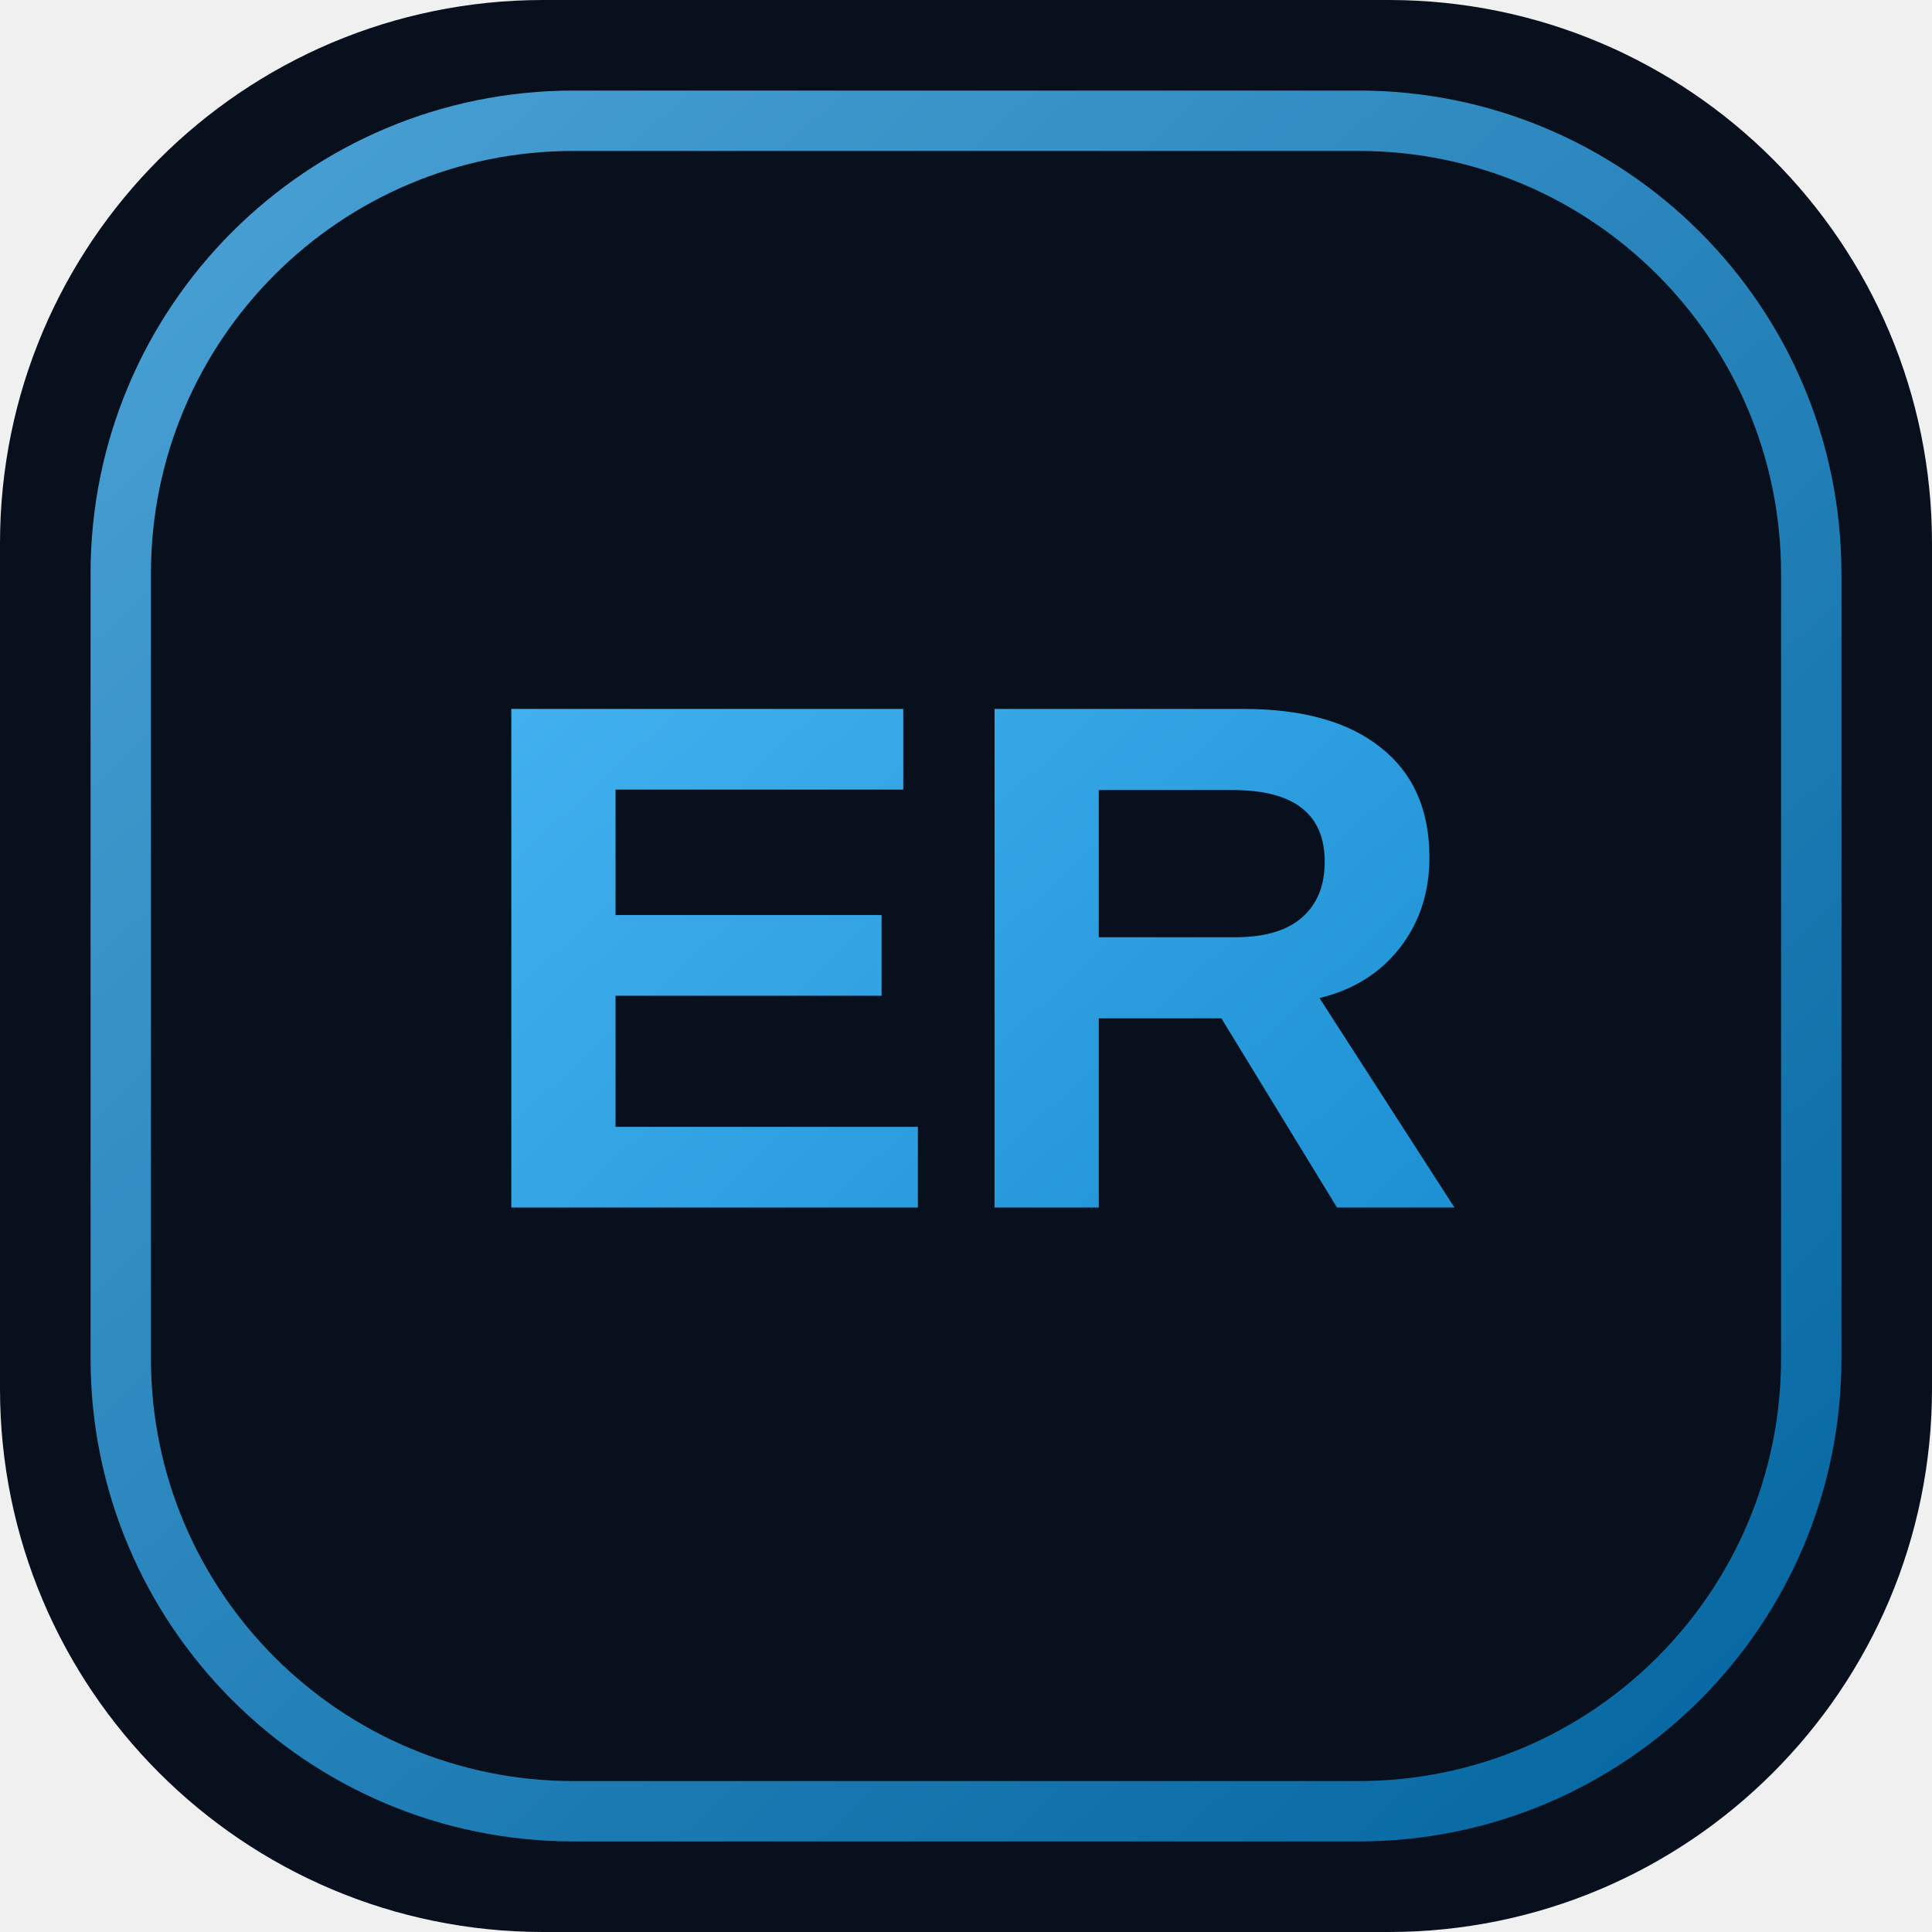
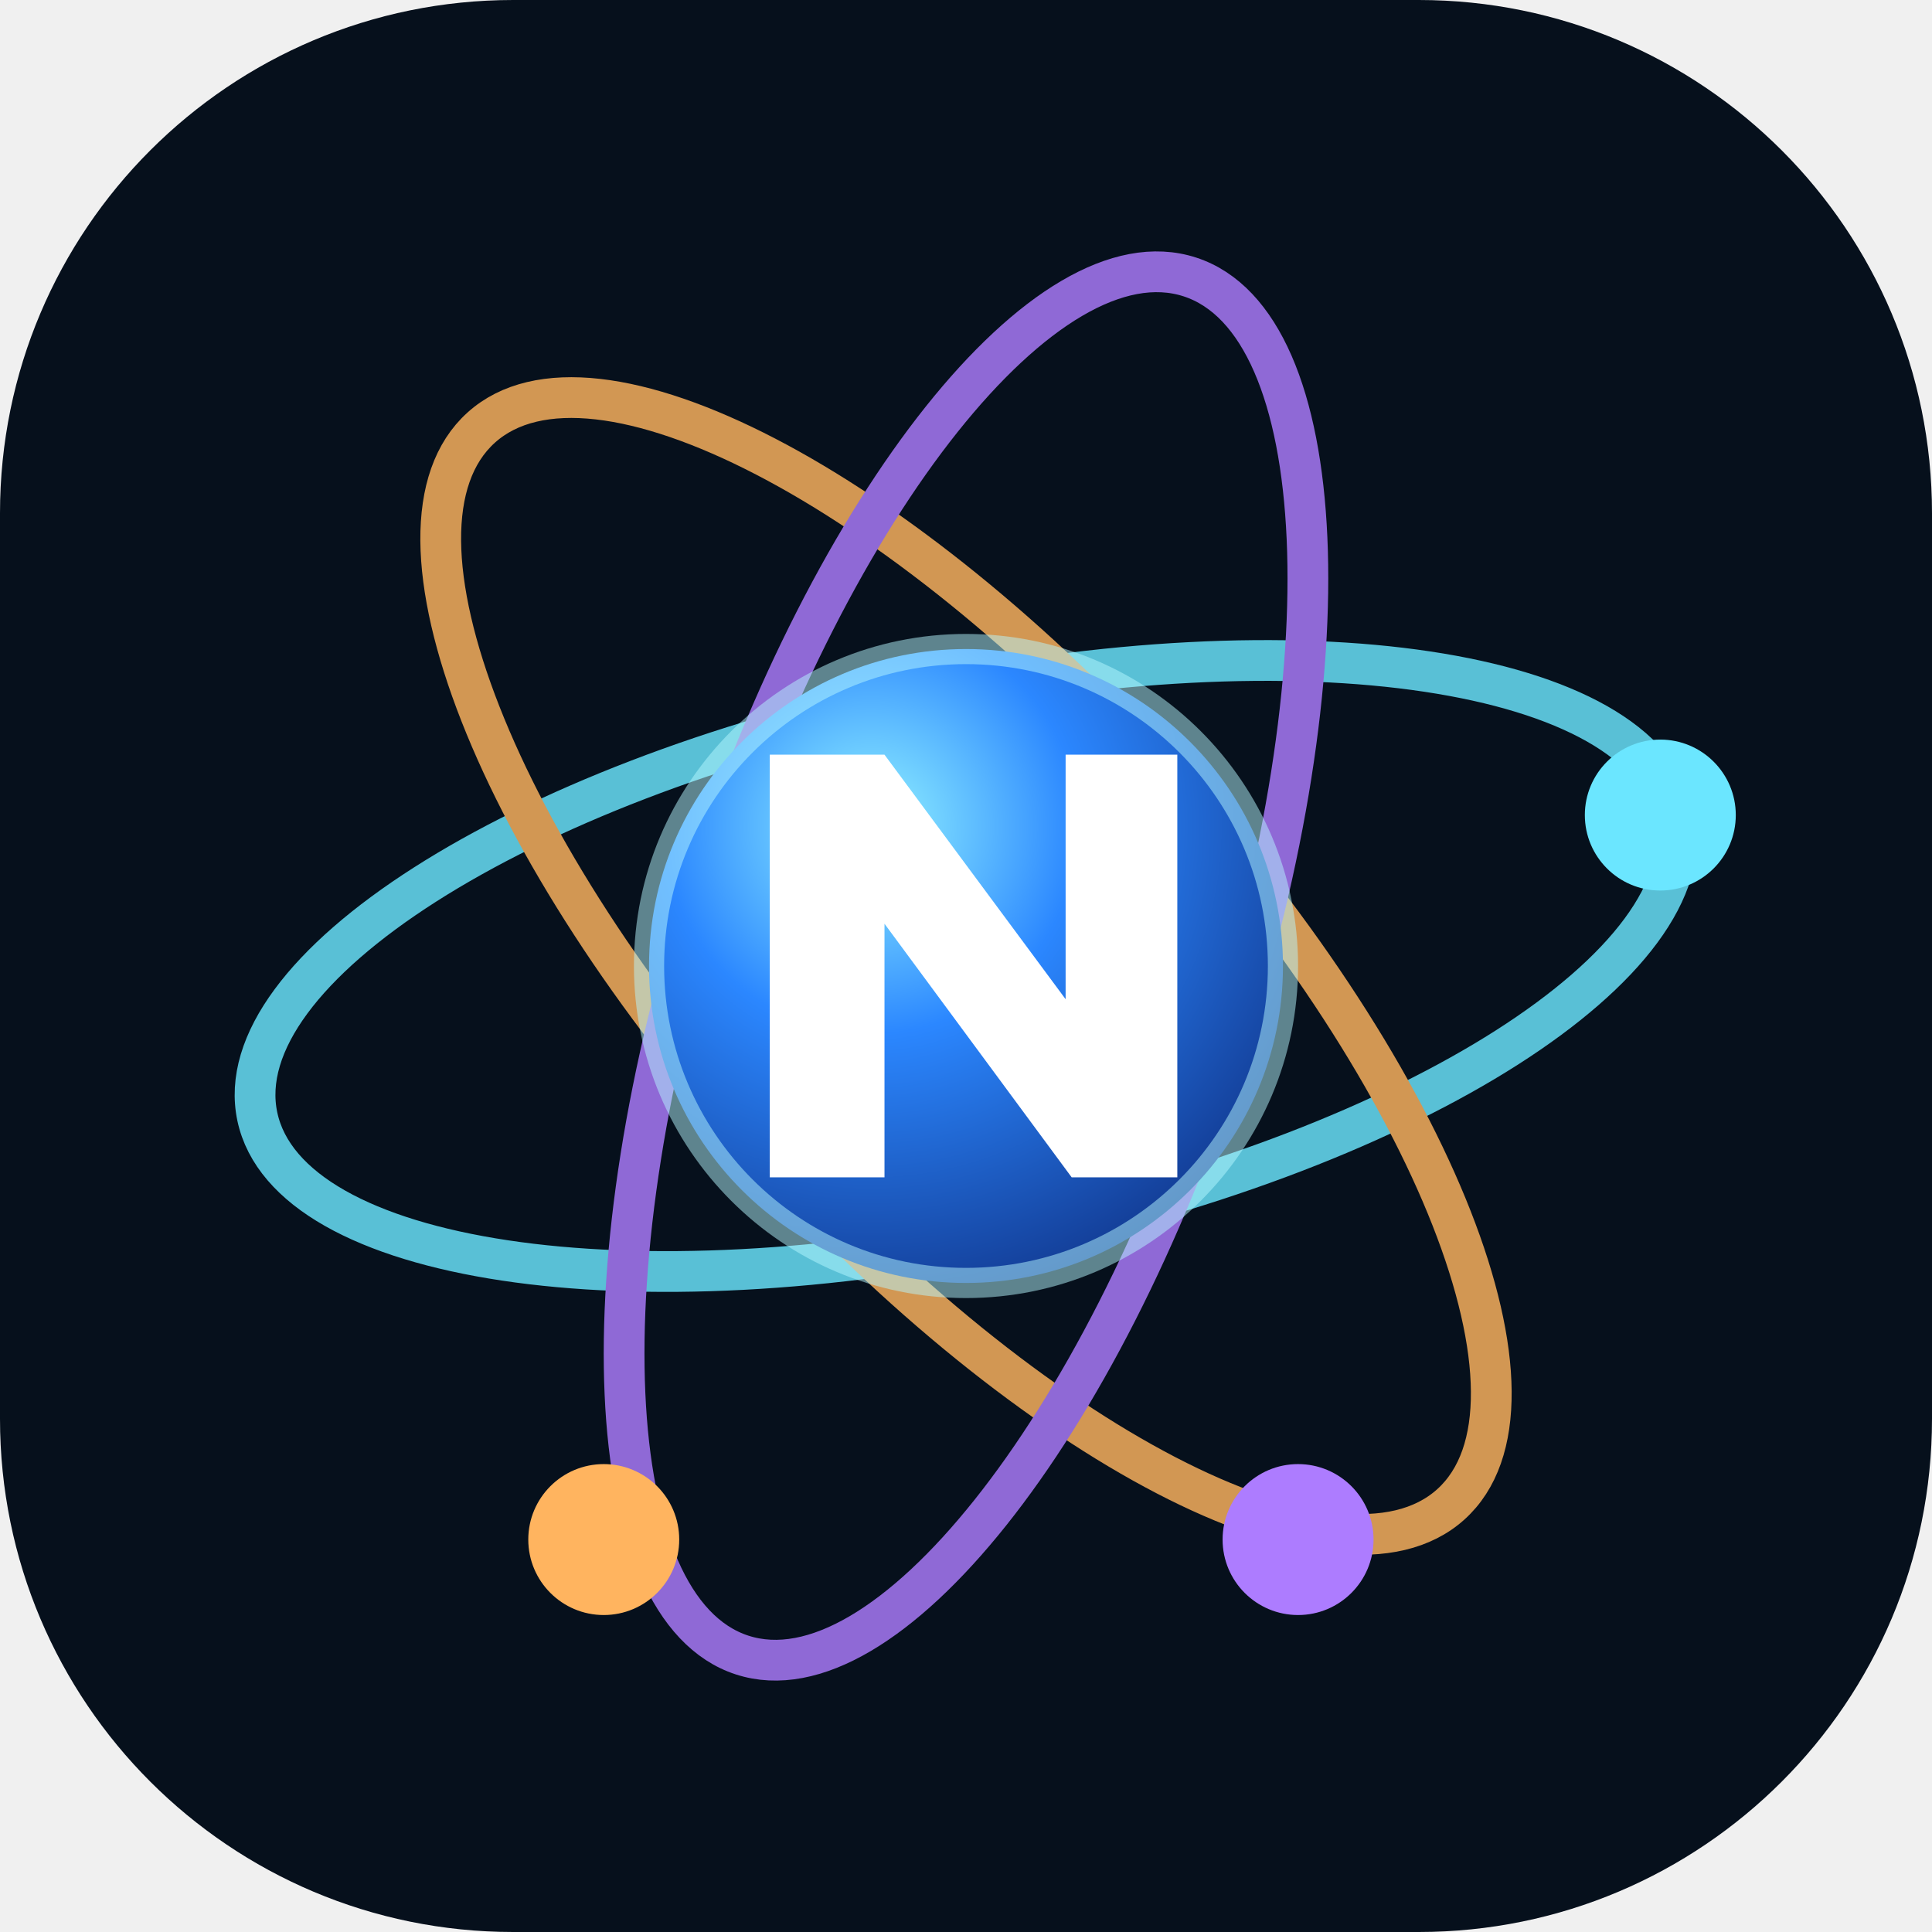
- <svg xmlns="http://www.w3.org/2000/svg" viewBox="0 0 64 64" role="img" aria-label="ER">
+ <svg xmlns="http://www.w3.org/2000/svg" viewBox="0 0 64 64" role="img" aria-label="Nexus">
  <defs>
-     <linearGradient id="g" x1="8" y1="6" x2="56" y2="58" gradientUnits="userSpaceOnUse">
-       <stop stop-color="#57c2ff" />
-       <stop offset="1" stop-color="#087fc4" />
-     </linearGradient>
+     <radialGradient id="core" cx="35%" cy="28%" r="78%">
+       <stop stop-color="#93f4ff" />
+       <stop offset=".42" stop-color="#2b87ff" />
+       <stop offset="1" stop-color="#123a92" />
+     </radialGradient>
  </defs>
-   <rect width="64" height="64" rx="18" fill="#07101c" />
-   <rect x="4" y="4" width="56" height="56" rx="15" fill="none" stroke="url(#g)" stroke-width="2" opacity=".8" />
-   <text x="32" y="40" fill="url(#g)" font-family="Arial, Helvetica, sans-serif" font-size="24" font-weight="800" text-anchor="middle">ER</text>
+   <rect width="64" height="64" rx="17" fill="#06101c" />
+   <g fill="none" stroke-width="1.35" opacity=".82">
+     <ellipse cx="32" cy="32" rx="24" ry="9" stroke="#6be6ff" transform="rotate(-12 32 32)" />
+     <ellipse cx="32" cy="32" rx="24" ry="9" stroke="#ffb45f" transform="rotate(48 32 32)" />
+     <ellipse cx="32" cy="32" rx="24" ry="9" stroke="#ad7cff" transform="rotate(108 32 32)" />
+   </g>
+   <circle cx="55" cy="27" r="2.5" fill="#6be6ff" />
+   <circle cx="20" cy="51" r="2.5" fill="#ffb45f" />
+   <circle cx="43" cy="51" r="2.5" fill="#ad7cff" />
+   <circle cx="32" cy="32" r="10.5" fill="url(#core)" stroke="#b6f8ff" stroke-opacity=".5" />
+   <path d="M25.5 39V25h3.8l6 8.1V25H39v14h-3.5l-6.2-8.4V39h-3.8Z" fill="#fff" />
</svg>
